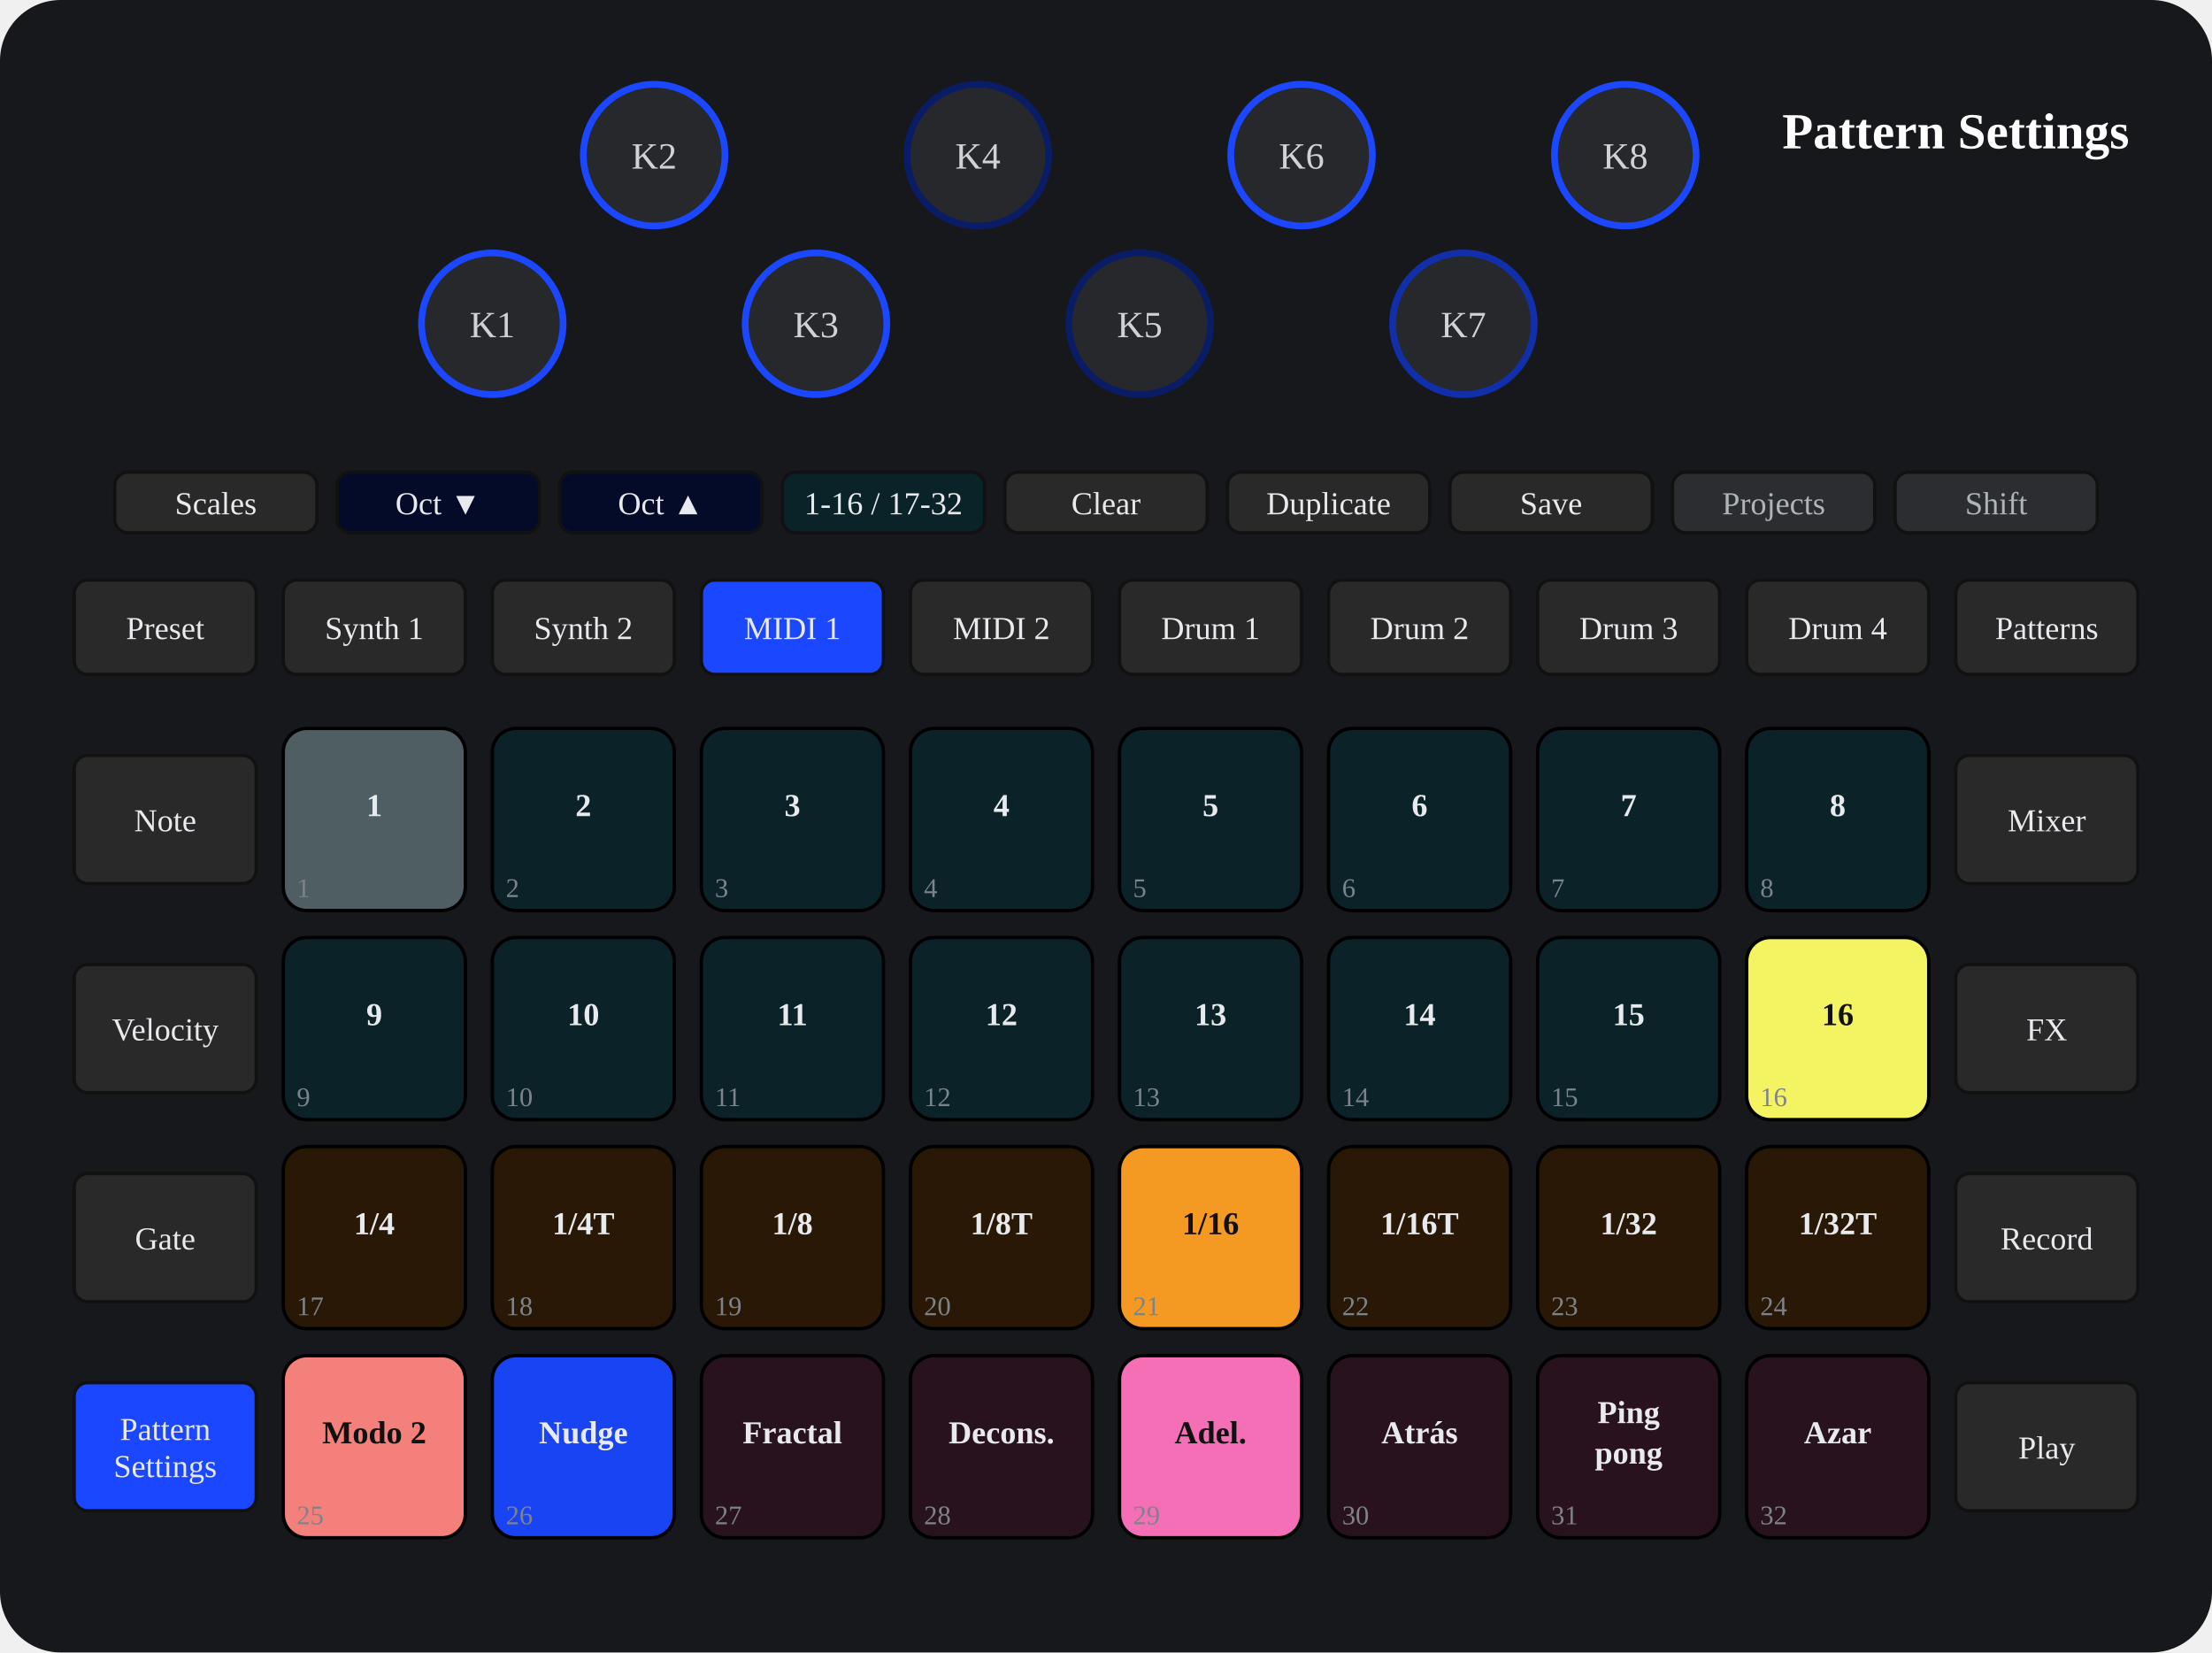
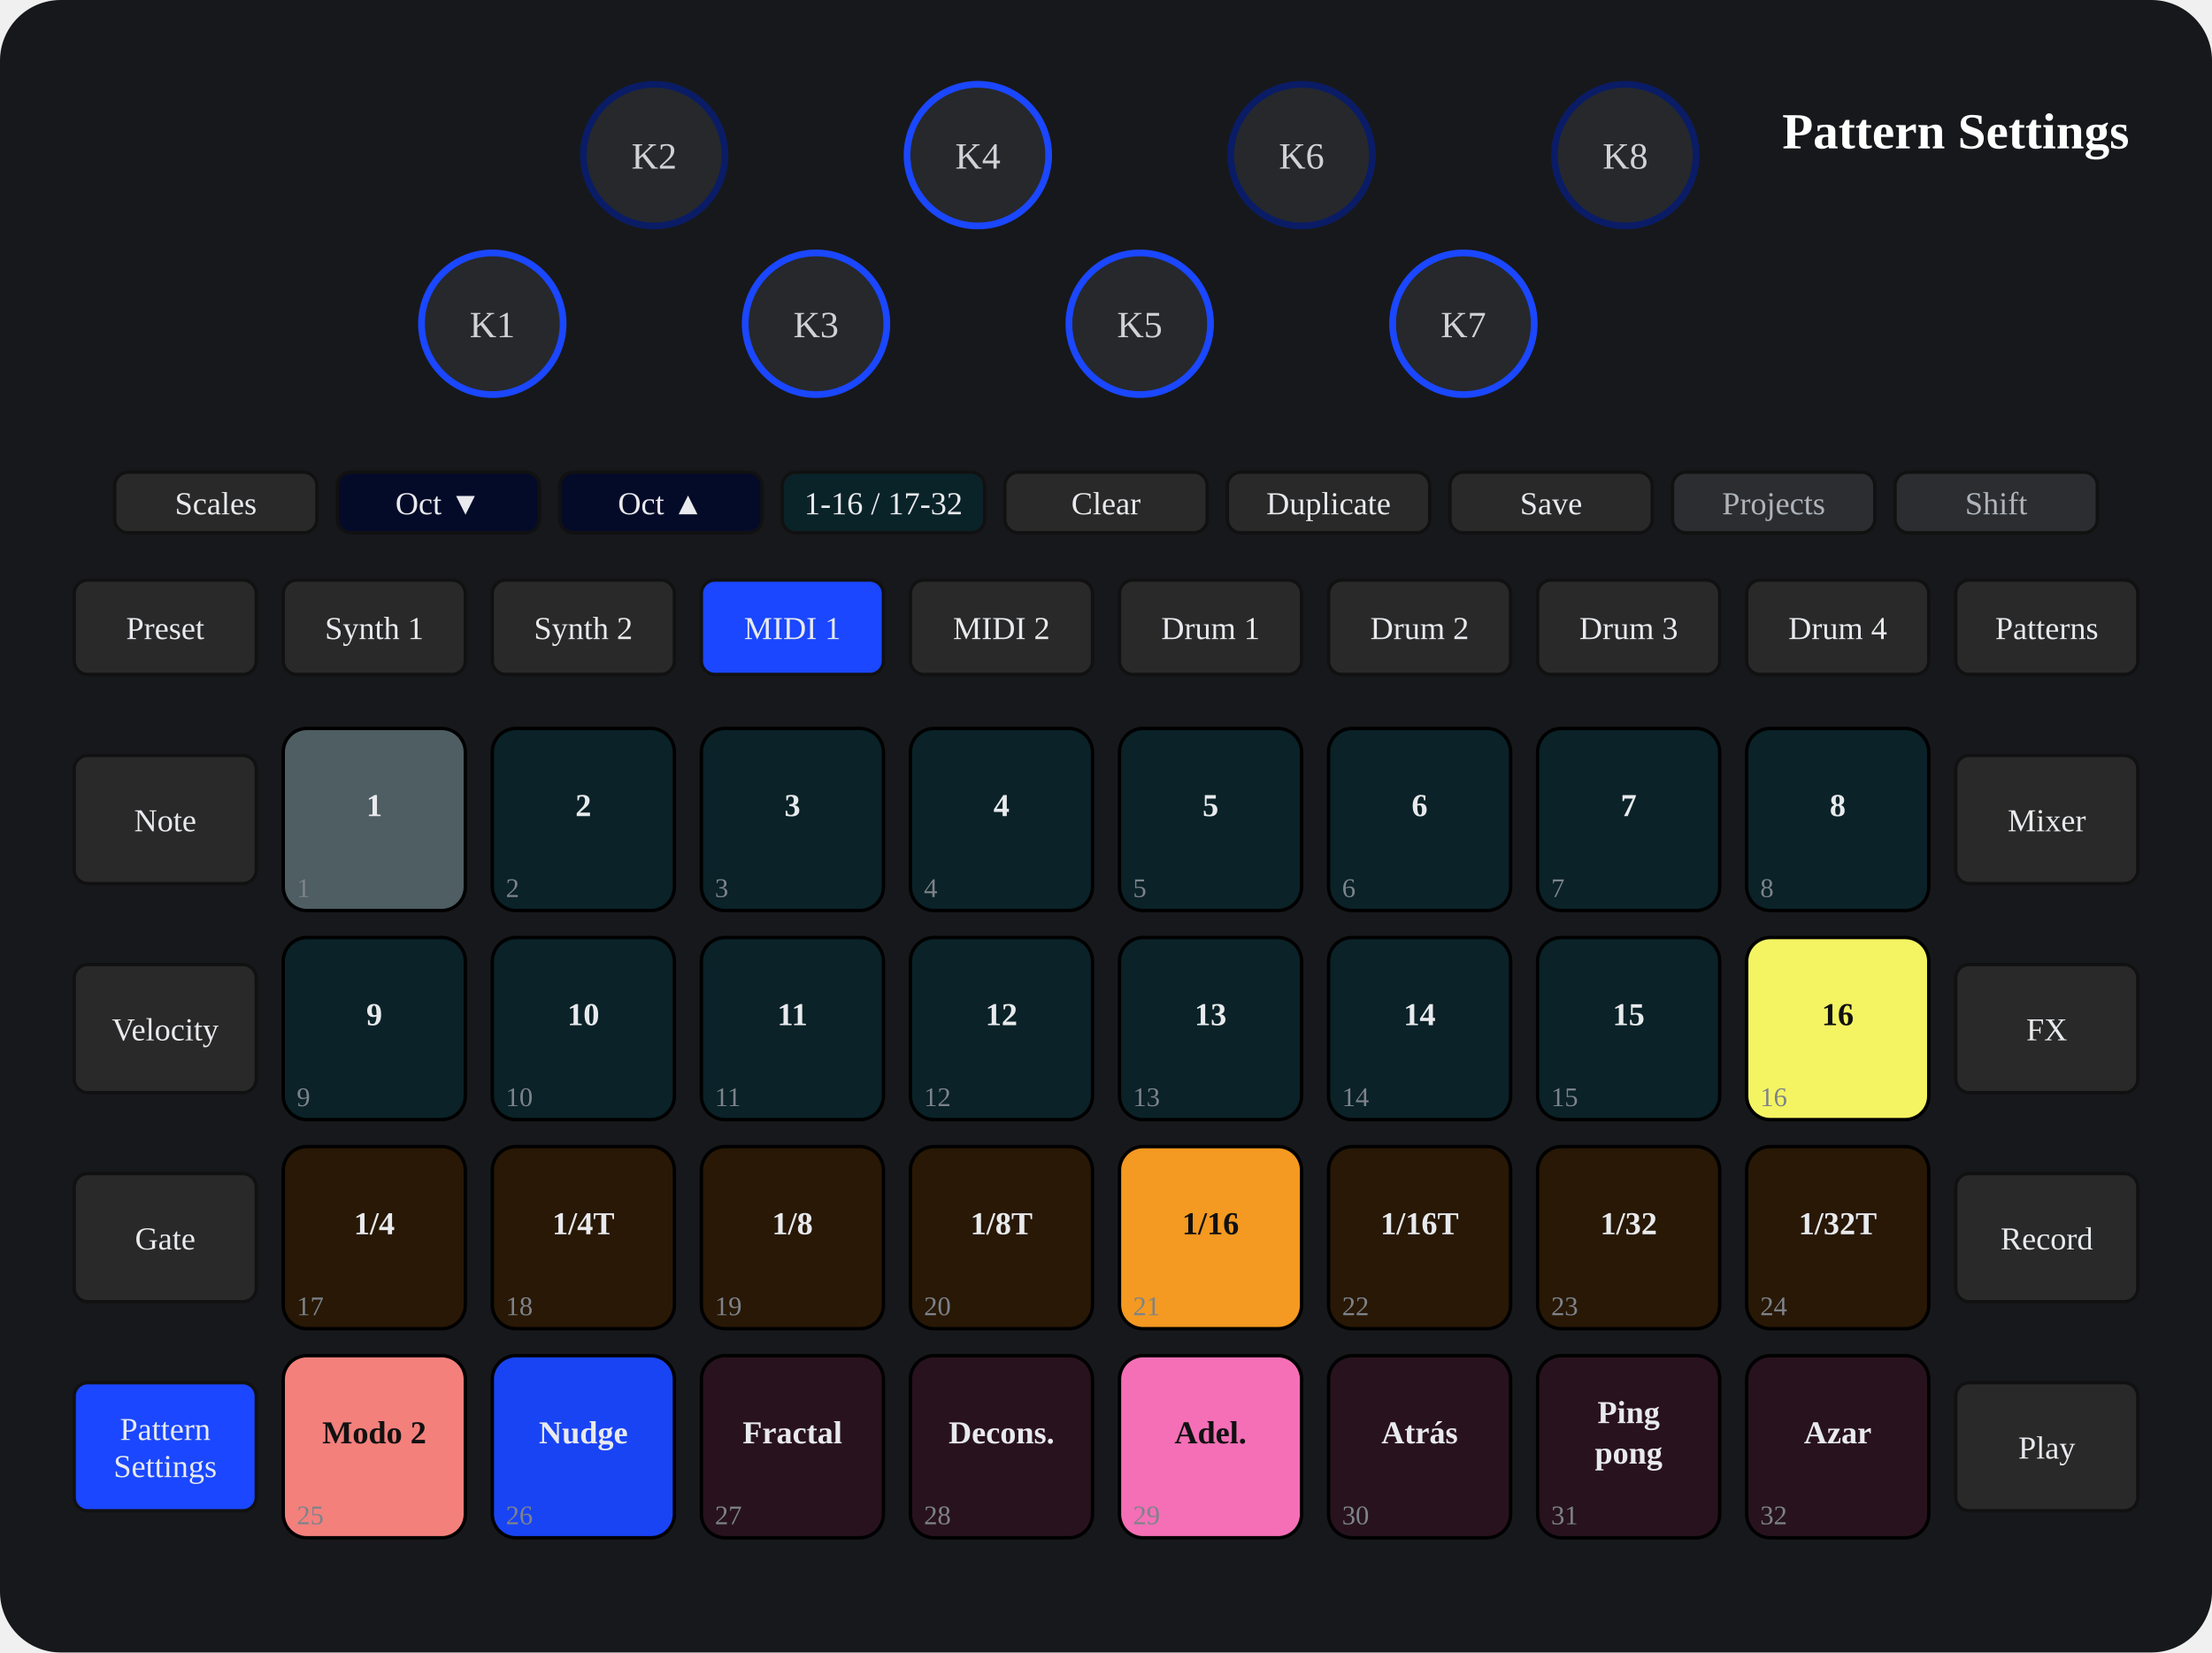
<svg xmlns="http://www.w3.org/2000/svg" viewBox="0 0 656 490" role="img" aria-label="Pattern Settings: pads 1-16 primer y último paso, 17-24 sync rate, 25 modo 2, 26 Nudge, 27 / 28 órdenes, 29-32 dirección.">
  <rect x="0" y="0" width="656" height="490" rx="18" fill="#17181b" />
  <circle cx="146" cy="96" r="21" fill="#26282c" stroke="#1a47ff" stroke-width="2" />
  <text x="146" y="100" font-size="11" fill="#cfd3d8" text-anchor="middle">K1</text>
-   <circle cx="194" cy="46" r="21" fill="#26282c" stroke="#1a47ff" stroke-width="2" />
+   <circle cx="194" cy="46" r="21" fill="#26282c" stroke="#0a1c66" stroke-width="2" />
  <text x="194" y="50" font-size="11" fill="#cfd3d8" text-anchor="middle">K2</text>
  <circle cx="242" cy="96" r="21" fill="#26282c" stroke="#1a47ff" stroke-width="2" />
  <text x="242" y="100" font-size="11" fill="#cfd3d8" text-anchor="middle">K3</text>
-   <circle cx="290" cy="46" r="21" fill="#26282c" stroke="#0a1c66" stroke-width="2" />
+   <circle cx="290" cy="46" r="21" fill="#26282c" stroke="#1a47ff" stroke-width="2" />
  <text x="290" y="50" font-size="11" fill="#cfd3d8" text-anchor="middle">K4</text>
-   <circle cx="338" cy="96" r="21" fill="#26282c" stroke="#0a1c66" stroke-width="2" />
+   <circle cx="338" cy="96" r="21" fill="#26282c" stroke="#1a47ff" stroke-width="2" />
  <text x="338" y="100" font-size="11" fill="#cfd3d8" text-anchor="middle">K5</text>
-   <circle cx="386" cy="46" r="21" fill="#26282c" stroke="#1a47ff" stroke-width="2" />
+   <circle cx="386" cy="46" r="21" fill="#26282c" stroke="#0a1c66" stroke-width="2" />
  <text x="386" y="50" font-size="11" fill="#cfd3d8" text-anchor="middle">K6</text>
-   <circle cx="434" cy="96" r="21" fill="#26282c" stroke="#112faa" stroke-width="2" />
+   <circle cx="434" cy="96" r="21" fill="#26282c" stroke="#1a47ff" stroke-width="2" />
  <text x="434" y="100" font-size="11" fill="#cfd3d8" text-anchor="middle">K7</text>
-   <circle cx="482" cy="46" r="21" fill="#26282c" stroke="#1a47ff" stroke-width="2" />
+   <circle cx="482" cy="46" r="21" fill="#26282c" stroke="#0a1c66" stroke-width="2" />
  <text x="482" y="50" font-size="11" fill="#cfd3d8" text-anchor="middle">K8</text>
  <text x="580" y="44" font-size="15" font-weight="bold" fill="#ffffff" text-anchor="middle">Pattern Settings</text>
  <rect x="34" y="140" width="60" height="18" rx="4" fill="#292929" stroke="#111" />
  <text x="64.0" y="152.5" font-size="9.5" fill="#e8eaed" text-anchor="middle">Scales</text>
  <rect x="100" y="140" width="60" height="18" rx="4" fill="#040b29" stroke="#111" />
  <text x="130.0" y="152.5" font-size="9.5" fill="#e8eaed" text-anchor="middle">Oct ▼</text>
  <rect x="166" y="140" width="60" height="18" rx="4" fill="#040b29" stroke="#111" />
  <text x="196.0" y="152.5" font-size="9.5" fill="#e8eaed" text-anchor="middle">Oct ▲</text>
  <rect x="232" y="140" width="60" height="18" rx="4" fill="#0a2329" stroke="#111" />
  <text x="262.0" y="152.5" font-size="9.5" fill="#e8eaed" text-anchor="middle">1-16 / 17-32</text>
  <rect x="298" y="140" width="60" height="18" rx="4" fill="#292929" stroke="#111" />
  <text x="328.0" y="152.5" font-size="9.5" fill="#e8eaed" text-anchor="middle">Clear</text>
  <rect x="364" y="140" width="60" height="18" rx="4" fill="#292929" stroke="#111" />
  <text x="394.0" y="152.5" font-size="9.5" fill="#e8eaed" text-anchor="middle">Duplicate</text>
  <rect x="430" y="140" width="60" height="18" rx="4" fill="#292929" stroke="#111" />
  <text x="460.0" y="152.5" font-size="9.5" fill="#e8eaed" text-anchor="middle">Save</text>
  <rect x="496" y="140" width="60" height="18" rx="4" fill="#2b2d31" stroke="#111" />
  <text x="526.0" y="152.5" font-size="9.5" fill="#aeb4ba" text-anchor="middle">Projects</text>
  <rect x="562" y="140" width="60" height="18" rx="4" fill="#2b2d31" stroke="#111" />
  <text x="592.0" y="152.5" font-size="9.5" fill="#aeb4ba" text-anchor="middle">Shift</text>
  <rect x="22" y="172" width="54" height="28" rx="4" fill="#292929" stroke="#111" />
  <text x="49.0" y="189.5" font-size="9.5" fill="#e8eaed" text-anchor="middle">Preset</text>
  <rect x="84" y="172" width="54" height="28" rx="4" fill="#292929" stroke="#111" />
  <text x="111.0" y="189.5" font-size="9.5" fill="#e8eaed" text-anchor="middle">Synth 1</text>
  <rect x="146" y="172" width="54" height="28" rx="4" fill="#292929" stroke="#111" />
  <text x="173.0" y="189.5" font-size="9.5" fill="#e8eaed" text-anchor="middle">Synth 2</text>
  <rect x="208" y="172" width="54" height="28" rx="4" fill="#1a47ff" stroke="#111" />
  <text x="235.0" y="189.5" font-size="9.5" fill="#e8eaed" text-anchor="middle">MIDI 1</text>
  <rect x="270" y="172" width="54" height="28" rx="4" fill="#292929" stroke="#111" />
  <text x="297.0" y="189.5" font-size="9.5" fill="#e8eaed" text-anchor="middle">MIDI 2</text>
  <rect x="332" y="172" width="54" height="28" rx="4" fill="#292929" stroke="#111" />
  <text x="359.0" y="189.5" font-size="9.5" fill="#e8eaed" text-anchor="middle">Drum 1</text>
  <rect x="394" y="172" width="54" height="28" rx="4" fill="#292929" stroke="#111" />
  <text x="421.0" y="189.5" font-size="9.5" fill="#e8eaed" text-anchor="middle">Drum 2</text>
  <rect x="456" y="172" width="54" height="28" rx="4" fill="#292929" stroke="#111" />
  <text x="483.0" y="189.5" font-size="9.5" fill="#e8eaed" text-anchor="middle">Drum 3</text>
  <rect x="518" y="172" width="54" height="28" rx="4" fill="#292929" stroke="#111" />
  <text x="545.0" y="189.5" font-size="9.5" fill="#e8eaed" text-anchor="middle">Drum 4</text>
  <rect x="580" y="172" width="54" height="28" rx="4" fill="#292929" stroke="#111" />
  <text x="607.0" y="189.5" font-size="9.5" fill="#e8eaed" text-anchor="middle">Patterns</text>
  <rect x="22" y="224" width="54" height="38" rx="4" fill="#292929" stroke="#111" />
  <text x="49.0" y="246.5" font-size="9.5" fill="#e8eaed" text-anchor="middle">Note</text>
  <rect x="580" y="224" width="54" height="38" rx="4" fill="#292929" stroke="#111" />
  <text x="607.0" y="246.5" font-size="9.5" fill="#e8eaed" text-anchor="middle">Mixer</text>
  <rect x="22" y="286" width="54" height="38" rx="4" fill="#292929" stroke="#111" />
  <text x="49.0" y="308.5" font-size="9.5" fill="#e8eaed" text-anchor="middle">Velocity</text>
  <rect x="580" y="286" width="54" height="38" rx="4" fill="#292929" stroke="#111" />
  <text x="607.0" y="308.5" font-size="9.5" fill="#e8eaed" text-anchor="middle">FX</text>
  <rect x="22" y="348" width="54" height="38" rx="4" fill="#292929" stroke="#111" />
  <text x="49.0" y="370.5" font-size="9.5" fill="#e8eaed" text-anchor="middle">Gate</text>
  <rect x="580" y="348" width="54" height="38" rx="4" fill="#292929" stroke="#111" />
  <text x="607.0" y="370.5" font-size="9.5" fill="#e8eaed" text-anchor="middle">Record</text>
  <rect x="22" y="410" width="54" height="38" rx="4" fill="#1a47ff" stroke="#111" />
  <text x="49.0" y="427.0" font-size="9.5" fill="#e8eaed" text-anchor="middle">Pattern</text>
  <text x="49.0" y="438.0" font-size="9.5" fill="#e8eaed" text-anchor="middle">Settings</text>
  <rect x="580" y="410" width="54" height="38" rx="4" fill="#292929" stroke="#111" />
  <text x="607.0" y="432.5" font-size="9.5" fill="#e8eaed" text-anchor="middle">Play</text>
  <rect x="84" y="216" width="54" height="54" rx="7" fill="#516267" fill-opacity="0.95" stroke="#000" stroke-width="1" />
  <text x="111.0" y="242" font-size="9.5" fill="#e8eaed" text-anchor="middle" font-weight="bold">1</text>
  <text x="88" y="266" font-size="8" fill="#7d838a">1</text>
  <rect x="146" y="216" width="54" height="54" rx="7" fill="#0a2329" fill-opacity="0.95" stroke="#000" stroke-width="1" />
  <text x="173.0" y="242" font-size="9.5" fill="#e8eaed" text-anchor="middle" font-weight="bold">2</text>
  <text x="150" y="266" font-size="8" fill="#7d838a">2</text>
  <rect x="208" y="216" width="54" height="54" rx="7" fill="#0a2329" fill-opacity="0.95" stroke="#000" stroke-width="1" />
  <text x="235.0" y="242" font-size="9.5" fill="#e8eaed" text-anchor="middle" font-weight="bold">3</text>
  <text x="212" y="266" font-size="8" fill="#7d838a">3</text>
  <rect x="270" y="216" width="54" height="54" rx="7" fill="#0a2329" fill-opacity="0.95" stroke="#000" stroke-width="1" />
  <text x="297.0" y="242" font-size="9.5" fill="#e8eaed" text-anchor="middle" font-weight="bold">4</text>
  <text x="274" y="266" font-size="8" fill="#7d838a">4</text>
  <rect x="332" y="216" width="54" height="54" rx="7" fill="#0a2329" fill-opacity="0.95" stroke="#000" stroke-width="1" />
  <text x="359.0" y="242" font-size="9.5" fill="#e8eaed" text-anchor="middle" font-weight="bold">5</text>
  <text x="336" y="266" font-size="8" fill="#7d838a">5</text>
  <rect x="394" y="216" width="54" height="54" rx="7" fill="#0a2329" fill-opacity="0.95" stroke="#000" stroke-width="1" />
  <text x="421.0" y="242" font-size="9.5" fill="#e8eaed" text-anchor="middle" font-weight="bold">6</text>
  <text x="398" y="266" font-size="8" fill="#7d838a">6</text>
  <rect x="456" y="216" width="54" height="54" rx="7" fill="#0a2329" fill-opacity="0.95" stroke="#000" stroke-width="1" />
  <text x="483.0" y="242" font-size="9.5" fill="#e8eaed" text-anchor="middle" font-weight="bold">7</text>
  <text x="460" y="266" font-size="8" fill="#7d838a">7</text>
  <rect x="518" y="216" width="54" height="54" rx="7" fill="#0a2329" fill-opacity="0.95" stroke="#000" stroke-width="1" />
  <text x="545.0" y="242" font-size="9.5" fill="#e8eaed" text-anchor="middle" font-weight="bold">8</text>
  <text x="522" y="266" font-size="8" fill="#7d838a">8</text>
  <rect x="84" y="278" width="54" height="54" rx="7" fill="#0a2329" fill-opacity="0.95" stroke="#000" stroke-width="1" />
  <text x="111.0" y="304" font-size="9.5" fill="#e8eaed" text-anchor="middle" font-weight="bold">9</text>
  <text x="88" y="328" font-size="8" fill="#7d838a">9</text>
  <rect x="146" y="278" width="54" height="54" rx="7" fill="#0a2329" fill-opacity="0.95" stroke="#000" stroke-width="1" />
  <text x="173.0" y="304" font-size="9.5" fill="#e8eaed" text-anchor="middle" font-weight="bold">10</text>
  <text x="150" y="328" font-size="8" fill="#7d838a">10</text>
  <rect x="208" y="278" width="54" height="54" rx="7" fill="#0a2329" fill-opacity="0.95" stroke="#000" stroke-width="1" />
  <text x="235.0" y="304" font-size="9.5" fill="#e8eaed" text-anchor="middle" font-weight="bold">11</text>
  <text x="212" y="328" font-size="8" fill="#7d838a">11</text>
  <rect x="270" y="278" width="54" height="54" rx="7" fill="#0a2329" fill-opacity="0.95" stroke="#000" stroke-width="1" />
  <text x="297.0" y="304" font-size="9.5" fill="#e8eaed" text-anchor="middle" font-weight="bold">12</text>
  <text x="274" y="328" font-size="8" fill="#7d838a">12</text>
  <rect x="332" y="278" width="54" height="54" rx="7" fill="#0a2329" fill-opacity="0.95" stroke="#000" stroke-width="1" />
  <text x="359.0" y="304" font-size="9.5" fill="#e8eaed" text-anchor="middle" font-weight="bold">13</text>
  <text x="336" y="328" font-size="8" fill="#7d838a">13</text>
  <rect x="394" y="278" width="54" height="54" rx="7" fill="#0a2329" fill-opacity="0.95" stroke="#000" stroke-width="1" />
  <text x="421.0" y="304" font-size="9.5" fill="#e8eaed" text-anchor="middle" font-weight="bold">14</text>
  <text x="398" y="328" font-size="8" fill="#7d838a">14</text>
  <rect x="456" y="278" width="54" height="54" rx="7" fill="#0a2329" fill-opacity="0.95" stroke="#000" stroke-width="1" />
  <text x="483.0" y="304" font-size="9.5" fill="#e8eaed" text-anchor="middle" font-weight="bold">15</text>
  <text x="460" y="328" font-size="8" fill="#7d838a">15</text>
  <rect x="518" y="278" width="54" height="54" rx="7" fill="#ffff66" fill-opacity="0.95" stroke="#000" stroke-width="1" />
  <text x="545.0" y="304" font-size="9.5" fill="#111" text-anchor="middle" font-weight="bold">16</text>
  <text x="522" y="328" font-size="8" fill="#7d838a">16</text>
  <rect x="84" y="340" width="54" height="54" rx="7" fill="#291905" fill-opacity="0.95" stroke="#000" stroke-width="1" />
  <text x="111.0" y="366" font-size="9.5" fill="#e8eaed" text-anchor="middle" font-weight="bold">1/4</text>
  <text x="88" y="390" font-size="8" fill="#7d838a">17</text>
  <rect x="146" y="340" width="54" height="54" rx="7" fill="#291905" fill-opacity="0.95" stroke="#000" stroke-width="1" />
  <text x="173.0" y="366" font-size="9.5" fill="#e8eaed" text-anchor="middle" font-weight="bold">1/4T</text>
  <text x="150" y="390" font-size="8" fill="#7d838a">18</text>
  <rect x="208" y="340" width="54" height="54" rx="7" fill="#291905" fill-opacity="0.95" stroke="#000" stroke-width="1" />
  <text x="235.0" y="366" font-size="9.5" fill="#e8eaed" text-anchor="middle" font-weight="bold">1/8</text>
  <text x="212" y="390" font-size="8" fill="#7d838a">19</text>
  <rect x="270" y="340" width="54" height="54" rx="7" fill="#291905" fill-opacity="0.95" stroke="#000" stroke-width="1" />
  <text x="297.0" y="366" font-size="9.5" fill="#e8eaed" text-anchor="middle" font-weight="bold">1/8T</text>
  <text x="274" y="390" font-size="8" fill="#7d838a">20</text>
  <rect x="332" y="340" width="54" height="54" rx="7" fill="#ffa022" fill-opacity="0.95" stroke="#000" stroke-width="1" />
  <text x="359.0" y="366" font-size="9.5" fill="#111" text-anchor="middle" font-weight="bold">1/16</text>
  <text x="336" y="390" font-size="8" fill="#7d838a">21</text>
  <rect x="394" y="340" width="54" height="54" rx="7" fill="#291905" fill-opacity="0.95" stroke="#000" stroke-width="1" />
  <text x="421.0" y="366" font-size="9.5" fill="#e8eaed" text-anchor="middle" font-weight="bold">1/16T</text>
  <text x="398" y="390" font-size="8" fill="#7d838a">22</text>
  <rect x="456" y="340" width="54" height="54" rx="7" fill="#291905" fill-opacity="0.95" stroke="#000" stroke-width="1" />
  <text x="483.0" y="366" font-size="9.5" fill="#e8eaed" text-anchor="middle" font-weight="bold">1/32</text>
  <text x="460" y="390" font-size="8" fill="#7d838a">23</text>
  <rect x="518" y="340" width="54" height="54" rx="7" fill="#291905" fill-opacity="0.95" stroke="#000" stroke-width="1" />
  <text x="545.0" y="366" font-size="9.5" fill="#e8eaed" text-anchor="middle" font-weight="bold">1/32T</text>
  <text x="522" y="390" font-size="8" fill="#7d838a">24</text>
  <rect x="84" y="402" width="54" height="54" rx="7" fill="#ff8682" fill-opacity="0.95" stroke="#000" stroke-width="1" />
  <text x="111.0" y="428" font-size="9.5" fill="#111" text-anchor="middle" font-weight="bold">Modo 2</text>
  <text x="88" y="452" font-size="8" fill="#7d838a">25</text>
  <rect x="146" y="402" width="54" height="54" rx="7" fill="#1a47ff" fill-opacity="0.95" stroke="#000" stroke-width="1" />
  <text x="173.0" y="428" font-size="9.5" fill="#e8eaed" text-anchor="middle" font-weight="bold">Nudge</text>
  <text x="150" y="452" font-size="8" fill="#7d838a">26</text>
  <rect x="208" y="402" width="54" height="54" rx="7" fill="#29121e" fill-opacity="0.95" stroke="#000" stroke-width="1" />
  <text x="235.0" y="428" font-size="9.5" fill="#e8eaed" text-anchor="middle" font-weight="bold">Fractal</text>
  <text x="212" y="452" font-size="8" fill="#7d838a">27</text>
  <rect x="270" y="402" width="54" height="54" rx="7" fill="#29121e" fill-opacity="0.95" stroke="#000" stroke-width="1" />
  <text x="297.0" y="428" font-size="9.5" fill="#e8eaed" text-anchor="middle" font-weight="bold">Decons.</text>
  <text x="274" y="452" font-size="8" fill="#7d838a">28</text>
  <rect x="332" y="402" width="54" height="54" rx="7" fill="#ff74be" fill-opacity="0.95" stroke="#000" stroke-width="1" />
  <text x="359.0" y="428" font-size="9.5" fill="#111" text-anchor="middle" font-weight="bold">Adel.</text>
  <text x="336" y="452" font-size="8" fill="#7d838a">29</text>
  <rect x="394" y="402" width="54" height="54" rx="7" fill="#29121e" fill-opacity="0.95" stroke="#000" stroke-width="1" />
  <text x="421.0" y="428" font-size="9.5" fill="#e8eaed" text-anchor="middle" font-weight="bold">Atrás</text>
  <text x="398" y="452" font-size="8" fill="#7d838a">30</text>
  <rect x="456" y="402" width="54" height="54" rx="7" fill="#29121e" fill-opacity="0.95" stroke="#000" stroke-width="1" />
  <text x="483.0" y="422" font-size="9.5" fill="#e8eaed" text-anchor="middle" font-weight="bold">Ping</text>
  <text x="483.0" y="434" font-size="9.5" fill="#e8eaed" text-anchor="middle" font-weight="bold">pong</text>
  <text x="460" y="452" font-size="8" fill="#7d838a">31</text>
  <rect x="518" y="402" width="54" height="54" rx="7" fill="#29121e" fill-opacity="0.95" stroke="#000" stroke-width="1" />
  <text x="545.0" y="428" font-size="9.5" fill="#e8eaed" text-anchor="middle" font-weight="bold">Azar</text>
  <text x="522" y="452" font-size="8" fill="#7d838a">32</text>
</svg>
